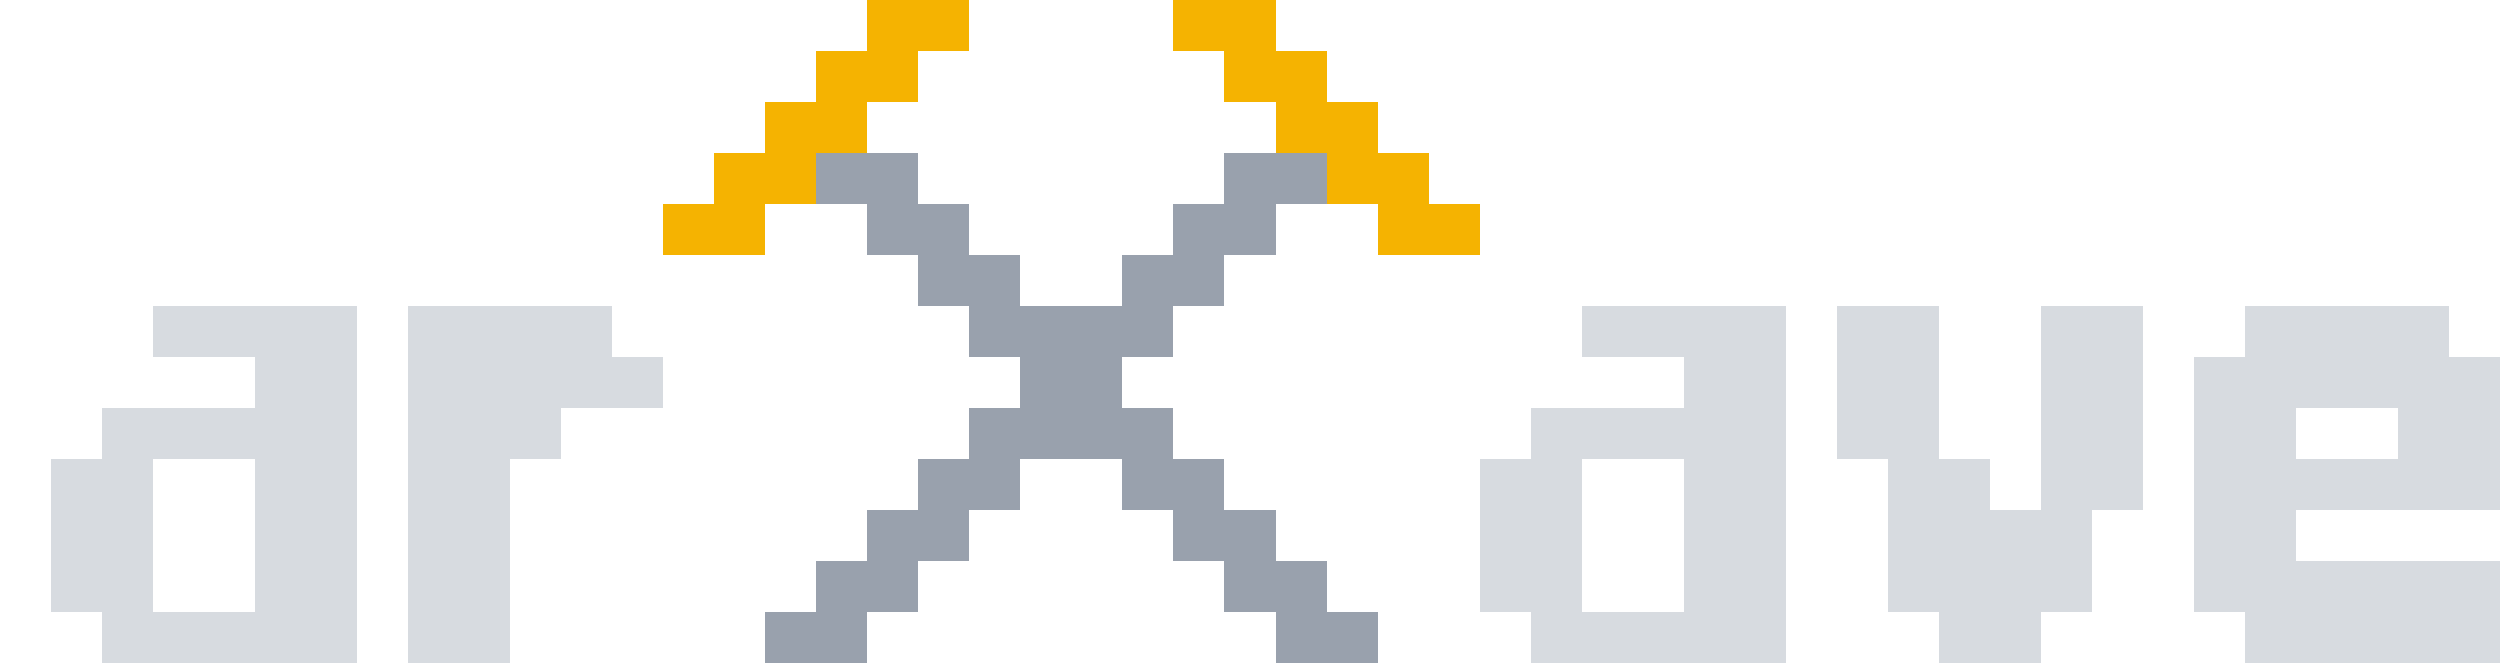
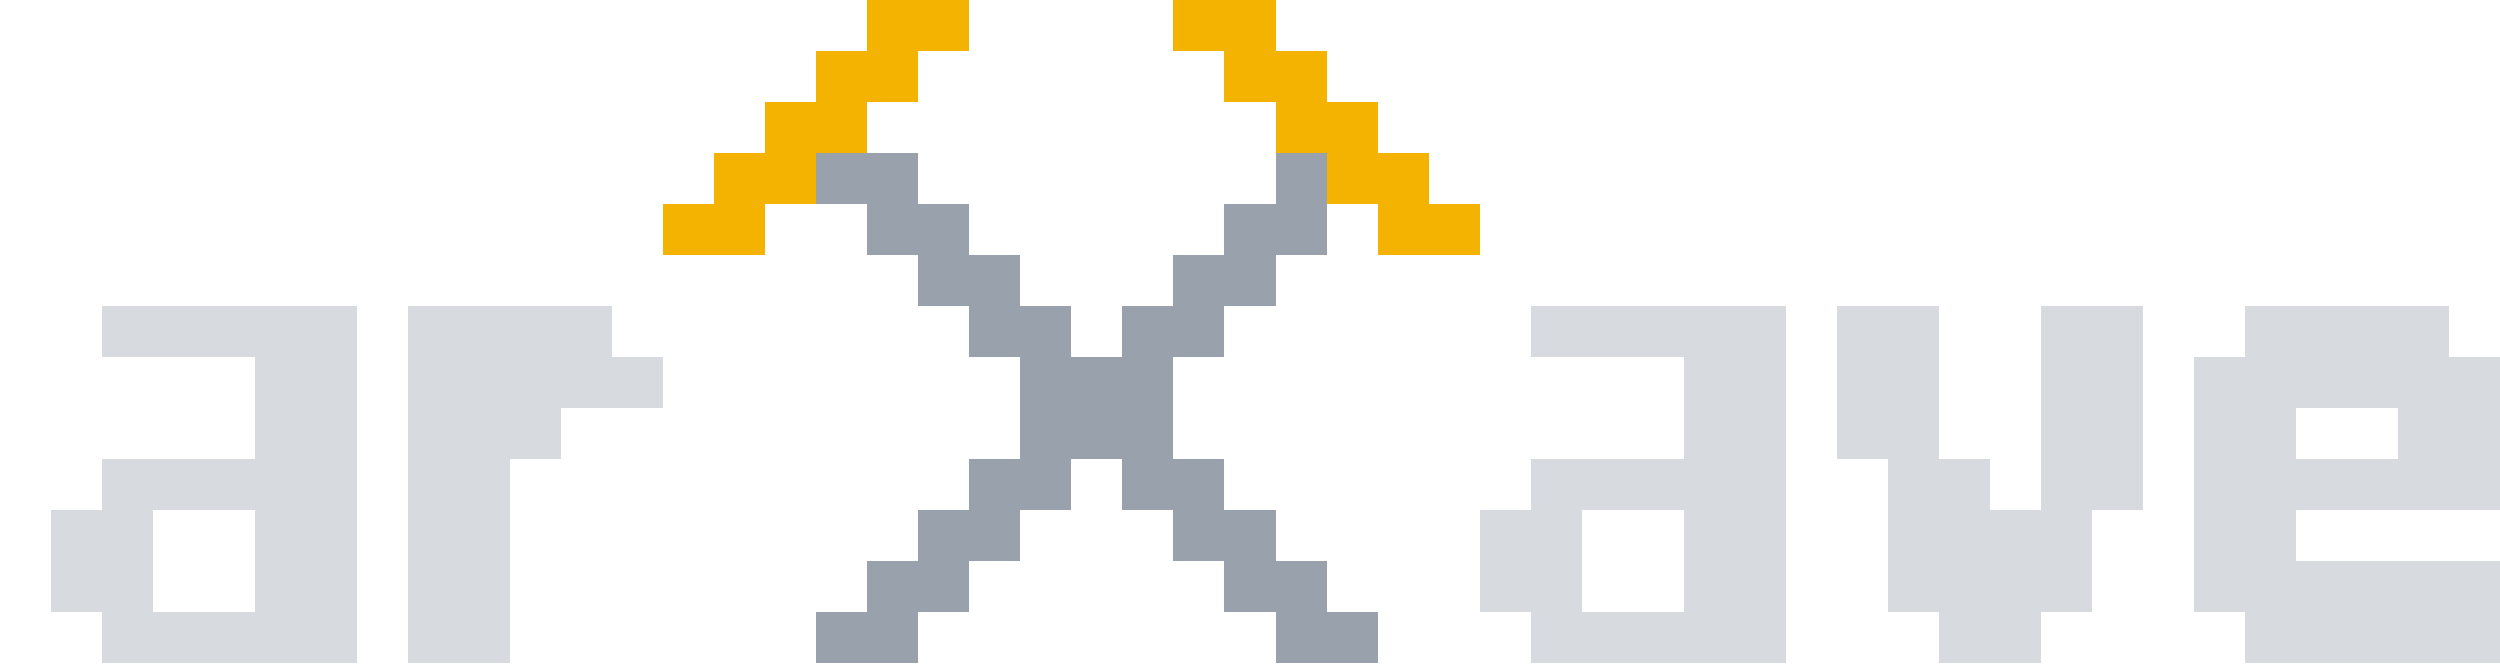
<svg xmlns="http://www.w3.org/2000/svg" width="392" height="104" viewBox="0 32 392 104" shape-rendering="crispEdges" role="img" aria-label="arXave — pixel wordmark whose X is two crossed daggers">
  <g fill="#99a1ad">
-     <rect x="120" y="48" width="8" height="8" />
    <rect x="128" y="48" width="8" height="8" />
+     <rect x="208" y="48" width="8" height="8" />
    <rect x="128" y="56" width="8" height="8" />
    <rect x="136" y="56" width="8" height="8" />
+     <rect x="200" y="56" width="8" height="8" />
+     <rect x="208" y="56" width="8" height="8" />
    <rect x="136" y="64" width="8" height="8" />
    <rect x="144" y="64" width="8" height="8" />
+     <rect x="192" y="64" width="8" height="8" />
+     <rect x="200" y="64" width="8" height="8" />
    <rect x="144" y="72" width="8" height="8" />
    <rect x="152" y="72" width="8" height="8" />
+     <rect x="184" y="72" width="8" height="8" />
+     <rect x="192" y="72" width="8" height="8" />
    <rect x="152" y="80" width="8" height="8" />
    <rect x="160" y="80" width="8" height="8" />
+     <rect x="176" y="80" width="8" height="8" />
+     <rect x="184" y="80" width="8" height="8" />
    <rect x="160" y="88" width="8" height="8" />
    <rect x="168" y="88" width="8" height="8" />
+     <rect x="176" y="88" width="8" height="8" />
+     <rect x="160" y="96" width="8" height="8" />
    <rect x="168" y="96" width="8" height="8" />
    <rect x="176" y="96" width="8" height="8" />
+     <rect x="152" y="104" width="8" height="8" />
+     <rect x="160" y="104" width="8" height="8" />
    <rect x="176" y="104" width="8" height="8" />
    <rect x="184" y="104" width="8" height="8" />
+     <rect x="144" y="112" width="8" height="8" />
+     <rect x="152" y="112" width="8" height="8" />
    <rect x="184" y="112" width="8" height="8" />
    <rect x="192" y="112" width="8" height="8" />
+     <rect x="136" y="120" width="8" height="8" />
+     <rect x="144" y="120" width="8" height="8" />
    <rect x="192" y="120" width="8" height="8" />
    <rect x="200" y="120" width="8" height="8" />
+     <rect x="128" y="128" width="8" height="8" />
+     <rect x="136" y="128" width="8" height="8" />
    <rect x="200" y="128" width="8" height="8" />
    <rect x="208" y="128" width="8" height="8" />
-     <rect x="200" y="48" width="8" height="8" />
-     <rect x="208" y="48" width="8" height="8" />
-     <rect x="192" y="56" width="8" height="8" />
-     <rect x="200" y="56" width="8" height="8" />
-     <rect x="184" y="64" width="8" height="8" />
-     <rect x="192" y="64" width="8" height="8" />
-     <rect x="176" y="72" width="8" height="8" />
-     <rect x="184" y="72" width="8" height="8" />
-     <rect x="168" y="80" width="8" height="8" />
-     <rect x="176" y="80" width="8" height="8" />
-     <rect x="152" y="96" width="8" height="8" />
-     <rect x="160" y="96" width="8" height="8" />
-     <rect x="144" y="104" width="8" height="8" />
-     <rect x="152" y="104" width="8" height="8" />
-     <rect x="136" y="112" width="8" height="8" />
-     <rect x="144" y="112" width="8" height="8" />
-     <rect x="128" y="120" width="8" height="8" />
-     <rect x="136" y="120" width="8" height="8" />
-     <rect x="120" y="128" width="8" height="8" />
-     <rect x="128" y="128" width="8" height="8" />
  </g>
  <g fill="#f5b301">
    <rect x="104" y="64" width="8" height="8" />
    <rect x="112" y="56" width="8" height="8" />
    <rect x="120" y="48" width="8" height="8" />
    <rect x="128" y="40" width="8" height="8" />
    <rect x="136" y="32" width="8" height="8" />
    <rect x="112" y="64" width="8" height="8" />
    <rect x="120" y="56" width="8" height="8" />
    <rect x="128" y="48" width="8" height="8" />
    <rect x="136" y="40" width="8" height="8" />
    <rect x="144" y="32" width="8" height="8" />
    <rect x="192" y="32" width="8" height="8" />
    <rect x="200" y="40" width="8" height="8" />
    <rect x="208" y="48" width="8" height="8" />
    <rect x="216" y="56" width="8" height="8" />
    <rect x="224" y="64" width="8" height="8" />
    <rect x="184" y="32" width="8" height="8" />
    <rect x="192" y="40" width="8" height="8" />
    <rect x="200" y="48" width="8" height="8" />
    <rect x="208" y="56" width="8" height="8" />
    <rect x="216" y="64" width="8" height="8" />
  </g>
  <g fill="#d7dbe0">
+     <rect x="16" y="80" width="8" height="8" />
    <rect x="24" y="80" width="8" height="8" />
    <rect x="32" y="80" width="8" height="8" />
    <rect x="40" y="80" width="8" height="8" />
    <rect x="48" y="80" width="8" height="8" />
    <rect x="40" y="88" width="8" height="8" />
    <rect x="48" y="88" width="8" height="8" />
-     <rect x="16" y="96" width="8" height="8" />
-     <rect x="24" y="96" width="8" height="8" />
-     <rect x="32" y="96" width="8" height="8" />
    <rect x="40" y="96" width="8" height="8" />
    <rect x="48" y="96" width="8" height="8" />
-     <rect x="8" y="104" width="8" height="8" />
    <rect x="16" y="104" width="8" height="8" />
+     <rect x="24" y="104" width="8" height="8" />
+     <rect x="32" y="104" width="8" height="8" />
    <rect x="40" y="104" width="8" height="8" />
    <rect x="48" y="104" width="8" height="8" />
    <rect x="8" y="112" width="8" height="8" />
    <rect x="16" y="112" width="8" height="8" />
    <rect x="40" y="112" width="8" height="8" />
    <rect x="48" y="112" width="8" height="8" />
    <rect x="8" y="120" width="8" height="8" />
    <rect x="16" y="120" width="8" height="8" />
    <rect x="40" y="120" width="8" height="8" />
    <rect x="48" y="120" width="8" height="8" />
    <rect x="16" y="128" width="8" height="8" />
    <rect x="24" y="128" width="8" height="8" />
    <rect x="32" y="128" width="8" height="8" />
    <rect x="40" y="128" width="8" height="8" />
    <rect x="48" y="128" width="8" height="8" />
    <rect x="64" y="80" width="8" height="8" />
    <rect x="72" y="80" width="8" height="8" />
    <rect x="80" y="80" width="8" height="8" />
    <rect x="88" y="80" width="8" height="8" />
    <rect x="64" y="88" width="8" height="8" />
    <rect x="72" y="88" width="8" height="8" />
    <rect x="80" y="88" width="8" height="8" />
    <rect x="88" y="88" width="8" height="8" />
    <rect x="96" y="88" width="8" height="8" />
    <rect x="64" y="96" width="8" height="8" />
    <rect x="72" y="96" width="8" height="8" />
    <rect x="80" y="96" width="8" height="8" />
    <rect x="64" y="104" width="8" height="8" />
    <rect x="72" y="104" width="8" height="8" />
    <rect x="64" y="112" width="8" height="8" />
    <rect x="72" y="112" width="8" height="8" />
    <rect x="64" y="120" width="8" height="8" />
    <rect x="72" y="120" width="8" height="8" />
    <rect x="64" y="128" width="8" height="8" />
    <rect x="72" y="128" width="8" height="8" />
+     <rect x="240" y="80" width="8" height="8" />
    <rect x="248" y="80" width="8" height="8" />
    <rect x="256" y="80" width="8" height="8" />
    <rect x="264" y="80" width="8" height="8" />
    <rect x="272" y="80" width="8" height="8" />
    <rect x="264" y="88" width="8" height="8" />
    <rect x="272" y="88" width="8" height="8" />
-     <rect x="240" y="96" width="8" height="8" />
-     <rect x="248" y="96" width="8" height="8" />
-     <rect x="256" y="96" width="8" height="8" />
    <rect x="264" y="96" width="8" height="8" />
    <rect x="272" y="96" width="8" height="8" />
-     <rect x="232" y="104" width="8" height="8" />
    <rect x="240" y="104" width="8" height="8" />
+     <rect x="248" y="104" width="8" height="8" />
+     <rect x="256" y="104" width="8" height="8" />
    <rect x="264" y="104" width="8" height="8" />
    <rect x="272" y="104" width="8" height="8" />
    <rect x="232" y="112" width="8" height="8" />
    <rect x="240" y="112" width="8" height="8" />
    <rect x="264" y="112" width="8" height="8" />
    <rect x="272" y="112" width="8" height="8" />
    <rect x="232" y="120" width="8" height="8" />
    <rect x="240" y="120" width="8" height="8" />
    <rect x="264" y="120" width="8" height="8" />
    <rect x="272" y="120" width="8" height="8" />
    <rect x="240" y="128" width="8" height="8" />
    <rect x="248" y="128" width="8" height="8" />
    <rect x="256" y="128" width="8" height="8" />
    <rect x="264" y="128" width="8" height="8" />
    <rect x="272" y="128" width="8" height="8" />
    <rect x="288" y="80" width="8" height="8" />
    <rect x="296" y="80" width="8" height="8" />
    <rect x="320" y="80" width="8" height="8" />
    <rect x="328" y="80" width="8" height="8" />
    <rect x="288" y="88" width="8" height="8" />
    <rect x="296" y="88" width="8" height="8" />
    <rect x="320" y="88" width="8" height="8" />
    <rect x="328" y="88" width="8" height="8" />
    <rect x="288" y="96" width="8" height="8" />
    <rect x="296" y="96" width="8" height="8" />
    <rect x="320" y="96" width="8" height="8" />
    <rect x="328" y="96" width="8" height="8" />
    <rect x="296" y="104" width="8" height="8" />
    <rect x="304" y="104" width="8" height="8" />
    <rect x="320" y="104" width="8" height="8" />
    <rect x="328" y="104" width="8" height="8" />
    <rect x="296" y="112" width="8" height="8" />
    <rect x="304" y="112" width="8" height="8" />
    <rect x="312" y="112" width="8" height="8" />
    <rect x="320" y="112" width="8" height="8" />
    <rect x="296" y="120" width="8" height="8" />
    <rect x="304" y="120" width="8" height="8" />
    <rect x="312" y="120" width="8" height="8" />
    <rect x="320" y="120" width="8" height="8" />
    <rect x="304" y="128" width="8" height="8" />
    <rect x="312" y="128" width="8" height="8" />
    <rect x="352" y="80" width="8" height="8" />
    <rect x="360" y="80" width="8" height="8" />
    <rect x="368" y="80" width="8" height="8" />
    <rect x="376" y="80" width="8" height="8" />
    <rect x="344" y="88" width="8" height="8" />
    <rect x="352" y="88" width="8" height="8" />
    <rect x="360" y="88" width="8" height="8" />
    <rect x="368" y="88" width="8" height="8" />
    <rect x="376" y="88" width="8" height="8" />
    <rect x="384" y="88" width="8" height="8" />
    <rect x="344" y="96" width="8" height="8" />
    <rect x="352" y="96" width="8" height="8" />
    <rect x="376" y="96" width="8" height="8" />
    <rect x="384" y="96" width="8" height="8" />
    <rect x="344" y="104" width="8" height="8" />
    <rect x="352" y="104" width="8" height="8" />
    <rect x="360" y="104" width="8" height="8" />
    <rect x="368" y="104" width="8" height="8" />
    <rect x="376" y="104" width="8" height="8" />
    <rect x="384" y="104" width="8" height="8" />
    <rect x="344" y="112" width="8" height="8" />
    <rect x="352" y="112" width="8" height="8" />
    <rect x="344" y="120" width="8" height="8" />
    <rect x="352" y="120" width="8" height="8" />
    <rect x="360" y="120" width="8" height="8" />
    <rect x="368" y="120" width="8" height="8" />
    <rect x="376" y="120" width="8" height="8" />
    <rect x="384" y="120" width="8" height="8" />
    <rect x="352" y="128" width="8" height="8" />
    <rect x="360" y="128" width="8" height="8" />
    <rect x="368" y="128" width="8" height="8" />
    <rect x="376" y="128" width="8" height="8" />
    <rect x="384" y="128" width="8" height="8" />
  </g>
</svg>
